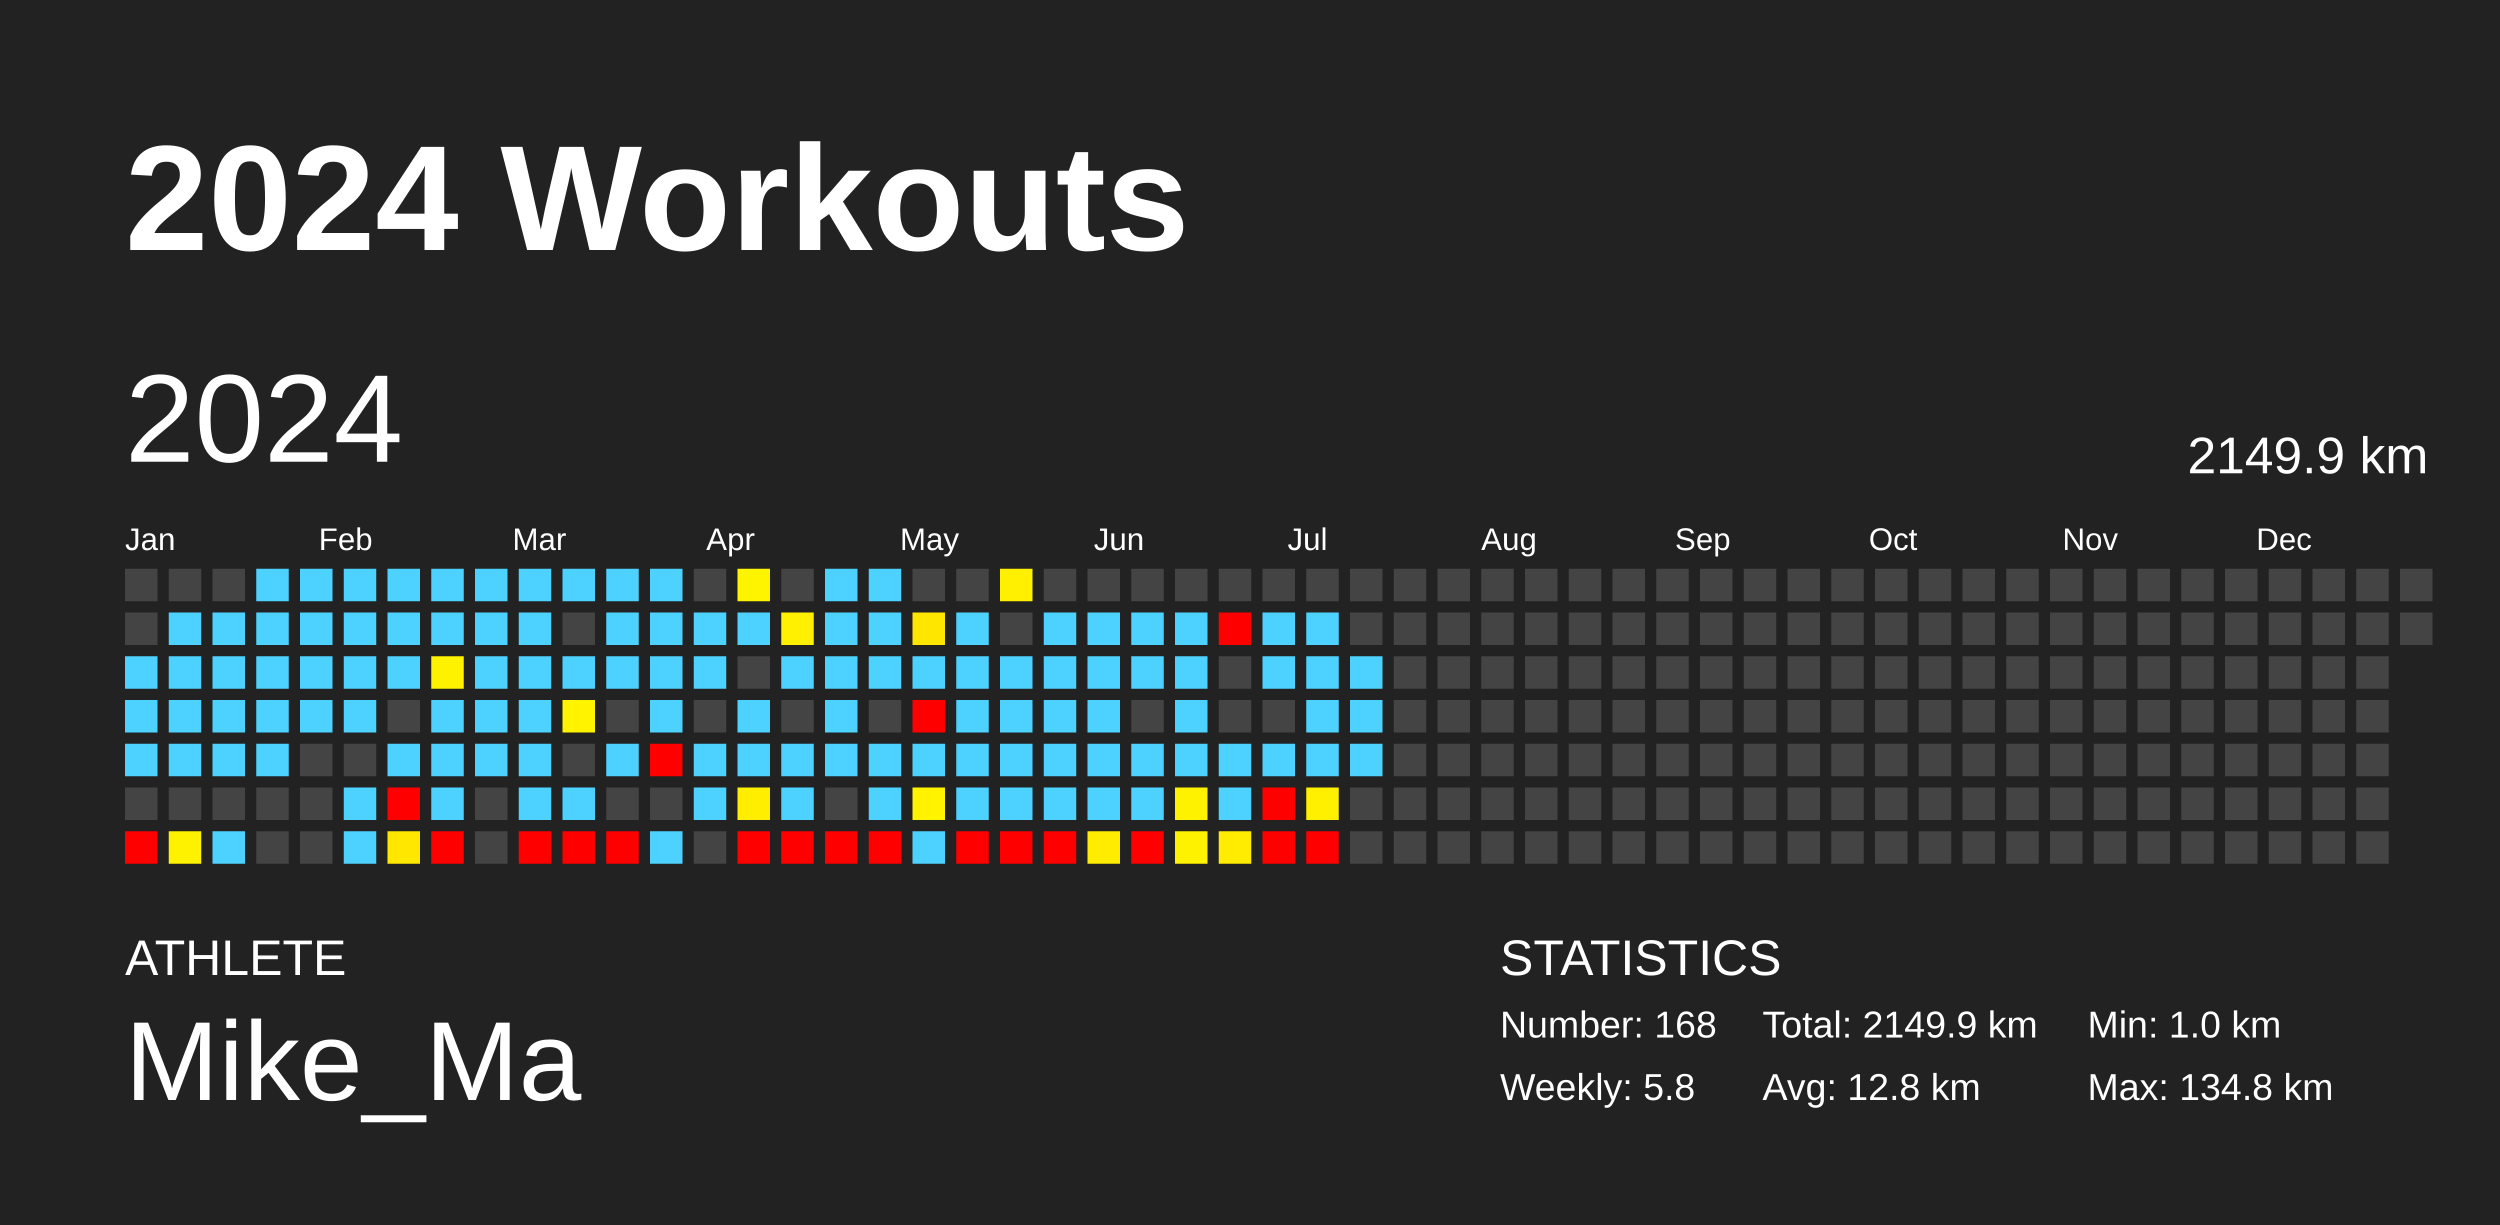
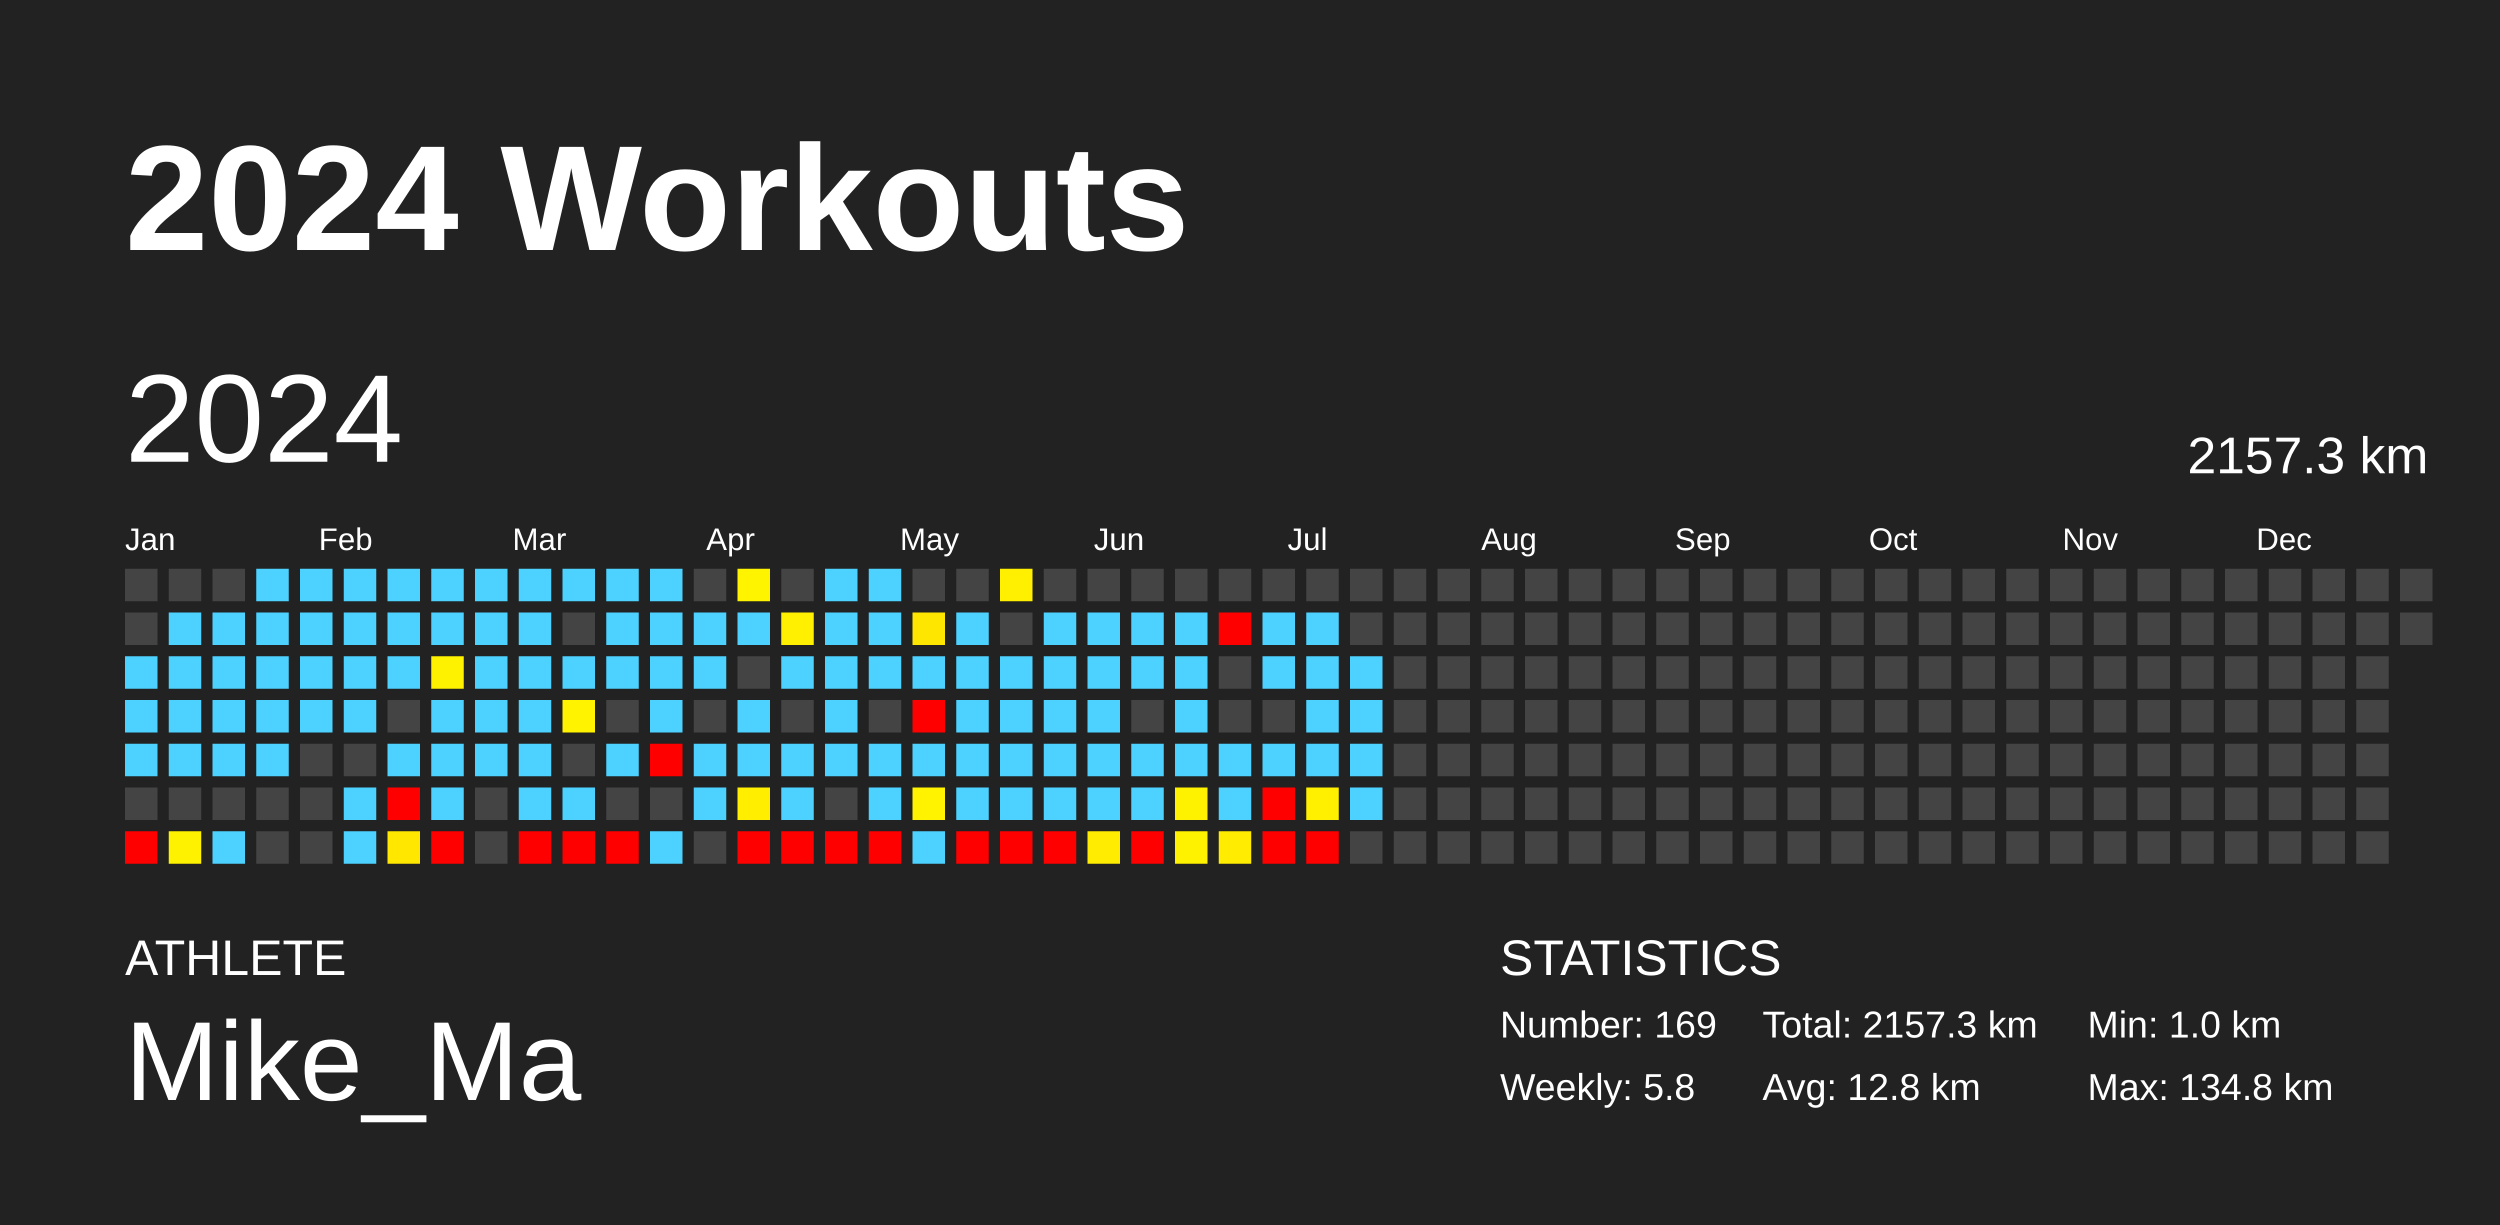
<svg xmlns="http://www.w3.org/2000/svg" baseProfile="full" height="98mm" version="1.1" viewBox="0,0,200,98" width="200mm">
  <defs />
  <rect fill="#222222" height="98" width="200" x="0" y="0" />
  <text fill="#FFFFFF" style="font-size:12px; font-family:Arial; font-weight:bold;" x="10" y="20">2024 Workouts</text>
  <text fill="#FFFFFF" style="font-size:4px; font-family:Arial" x="10" y="78">ATHLETE</text>
  <text fill="#FFFFFF" style="font-size:9px; font-family:Arial" x="10" y="88">Mike_Ma</text>
  <text fill="#FFFFFF" style="font-size:4px; font-family:Arial" x="120" y="78">STATISTICS</text>
-   <text fill="#FFFFFF" style="font-size:3px; font-family:Arial" x="120" y="83">Number: 168</text>
+   <text fill="#FFFFFF" style="font-size:3px; font-family:Arial" x="120" y="83">Number: 169</text>
  <text fill="#FFFFFF" style="font-size:3px; font-family:Arial" x="120" y="88">Weekly: 5.8</text>
-   <text fill="#FFFFFF" style="font-size:3px; font-family:Arial" x="141" y="83">Total: 2149.9 km</text>
+   <text fill="#FFFFFF" style="font-size:3px; font-family:Arial" x="141" y="83">Total: 2157.3 km</text>
  <text fill="#FFFFFF" style="font-size:3px; font-family:Arial" x="141" y="88">Avg: 12.8 km</text>
  <text fill="#FFFFFF" style="font-size:3px; font-family:Arial" x="167" y="83">Min: 1.0 km</text>
  <text fill="#FFFFFF" style="font-size:3px; font-family:Arial" x="167" y="88">Max: 134.8 km</text>
  <text dominant-baseline="hanging" fill="#FFFFFF" style="font-size:10.0px; font-family:Arial;" x="10" y="30">2024</text>
-   <text dominant-baseline="hanging" fill="#FFFFFF" style="font-size:4.125px; font-family:Arial;" x="175" y="35">2149.9 km</text>
+   <text dominant-baseline="hanging" fill="#FFFFFF" style="font-size:4.125px; font-family:Arial;" x="175" y="35">2157.3 km</text>
  <text fill="#FFFFFF" style="font-size:2.5px; font-family:Arial" x="10.0" y="44">Jan</text>
  <text fill="#FFFFFF" style="font-size:2.5px; font-family:Arial" x="25.5" y="44">Feb</text>
  <text fill="#FFFFFF" style="font-size:2.5px; font-family:Arial" x="41.0" y="44">Mar</text>
  <text fill="#FFFFFF" style="font-size:2.5px; font-family:Arial" x="56.5" y="44">Apr</text>
  <text fill="#FFFFFF" style="font-size:2.5px; font-family:Arial" x="72.0" y="44">May</text>
  <text fill="#FFFFFF" style="font-size:2.5px; font-family:Arial" x="87.5" y="44">Jun</text>
  <text fill="#FFFFFF" style="font-size:2.5px; font-family:Arial" x="103.0" y="44">Jul</text>
  <text fill="#FFFFFF" style="font-size:2.5px; font-family:Arial" x="118.5" y="44">Aug</text>
  <text fill="#FFFFFF" style="font-size:2.5px; font-family:Arial" x="134.0" y="44">Sep</text>
  <text fill="#FFFFFF" style="font-size:2.5px; font-family:Arial" x="149.5" y="44">Oct</text>
  <text fill="#FFFFFF" style="font-size:2.5px; font-family:Arial" x="165.0" y="44">Nov</text>
  <text fill="#FFFFFF" style="font-size:2.5px; font-family:Arial" x="180.5" y="44">Dec</text>
  <rect fill="#444444" height="2.6" width="2.6" x="10.0" y="45.5" />
  <rect fill="#444444" height="2.6" width="2.6" x="10.0" y="49.0" />
  <rect fill="#4dd2ff" height="2.6" width="2.6" x="10.0" y="52.5" />
  <rect fill="#4dd2ff" height="2.6" width="2.6" x="10.0" y="56.0" />
  <rect fill="#4dd2ff" height="2.6" width="2.6" x="10.0" y="59.5" />
  <rect fill="#444444" height="2.6" width="2.6" x="10.0" y="63.0" />
  <rect fill="red" height="2.6" width="2.6" x="10.0" y="66.5" />
  <rect fill="#444444" height="2.6" width="2.6" x="13.5" y="45.5" />
  <rect fill="#4dd2ff" height="2.6" width="2.6" x="13.5" y="49.0" />
  <rect fill="#4dd2ff" height="2.6" width="2.6" x="13.5" y="52.5" />
  <rect fill="#4dd2ff" height="2.6" width="2.6" x="13.5" y="56.0" />
  <rect fill="#4dd2ff" height="2.6" width="2.6" x="13.5" y="59.5" />
  <rect fill="#444444" height="2.6" width="2.6" x="13.5" y="63.0" />
  <rect fill="#fff200" height="2.6" width="2.6" x="13.5" y="66.5" />
  <rect fill="#444444" height="2.6" width="2.6" x="17.0" y="45.5" />
  <rect fill="#4dd2ff" height="2.6" width="2.6" x="17.0" y="49.0" />
  <rect fill="#4dd2ff" height="2.6" width="2.6" x="17.0" y="52.5" />
  <rect fill="#4dd2ff" height="2.6" width="2.6" x="17.0" y="56.0" />
  <rect fill="#4dd2ff" height="2.6" width="2.6" x="17.0" y="59.5" />
  <rect fill="#444444" height="2.6" width="2.6" x="17.0" y="63.0" />
  <rect fill="#4dd2ff" height="2.6" width="2.6" x="17.0" y="66.5" />
  <rect fill="#4dd2ff" height="2.6" width="2.6" x="20.5" y="45.5" />
  <rect fill="#4dd2ff" height="2.6" width="2.6" x="20.5" y="49.0" />
  <rect fill="#4dd2ff" height="2.6" width="2.6" x="20.5" y="52.5" />
  <rect fill="#4dd2ff" height="2.6" width="2.6" x="20.5" y="56.0" />
  <rect fill="#4dd2ff" height="2.6" width="2.6" x="20.5" y="59.5" />
  <rect fill="#444444" height="2.6" width="2.6" x="20.5" y="63.0" />
  <rect fill="#444444" height="2.6" width="2.6" x="20.5" y="66.5" />
  <rect fill="#4dd2ff" height="2.6" width="2.6" x="24.0" y="45.5" />
  <rect fill="#4dd2ff" height="2.6" width="2.6" x="24.0" y="49.0" />
  <rect fill="#4dd2ff" height="2.6" width="2.6" x="24.0" y="52.5" />
  <rect fill="#4dd2ff" height="2.6" width="2.6" x="24.0" y="56.0" />
  <rect fill="#444444" height="2.6" width="2.6" x="24.0" y="59.5" />
  <rect fill="#444444" height="2.6" width="2.6" x="24.0" y="63.0" />
  <rect fill="#444444" height="2.6" width="2.6" x="24.0" y="66.5" />
  <rect fill="#4dd2ff" height="2.6" width="2.6" x="27.5" y="45.5" />
  <rect fill="#4dd2ff" height="2.6" width="2.6" x="27.5" y="49.0" />
  <rect fill="#4dd2ff" height="2.6" width="2.6" x="27.5" y="52.5" />
  <rect fill="#4dd2ff" height="2.6" width="2.6" x="27.5" y="56.0" />
  <rect fill="#444444" height="2.6" width="2.6" x="27.5" y="59.5" />
  <rect fill="#4dd2ff" height="2.6" width="2.6" x="27.5" y="63.0" />
  <rect fill="#4dd2ff" height="2.6" width="2.6" x="27.5" y="66.5" />
  <rect fill="#4dd2ff" height="2.6" width="2.6" x="31.0" y="45.5" />
  <rect fill="#4dd2ff" height="2.6" width="2.6" x="31.0" y="49.0" />
  <rect fill="#4dd2ff" height="2.6" width="2.6" x="31.0" y="52.5" />
  <rect fill="#444444" height="2.6" width="2.6" x="31.0" y="56.0" />
  <rect fill="#4dd2ff" height="2.6" width="2.6" x="31.0" y="59.5" />
  <rect fill="red" height="2.6" width="2.6" x="31.0" y="63.0" />
  <rect fill="#ffe700" height="2.6" width="2.6" x="31.0" y="66.5" />
  <rect fill="#4dd2ff" height="2.6" width="2.6" x="34.5" y="45.5" />
  <rect fill="#4dd2ff" height="2.6" width="2.6" x="34.5" y="49.0" />
  <rect fill="#fff200" height="2.6" width="2.6" x="34.5" y="52.5" />
  <rect fill="#4dd2ff" height="2.6" width="2.6" x="34.5" y="56.0" />
  <rect fill="#4dd2ff" height="2.6" width="2.6" x="34.5" y="59.5" />
  <rect fill="#4dd2ff" height="2.6" width="2.6" x="34.5" y="63.0" />
  <rect fill="red" height="2.6" width="2.6" x="34.5" y="66.5" />
  <rect fill="#4dd2ff" height="2.6" width="2.6" x="38.0" y="45.5" />
  <rect fill="#4dd2ff" height="2.6" width="2.6" x="38.0" y="49.0" />
  <rect fill="#4dd2ff" height="2.6" width="2.6" x="38.0" y="52.5" />
  <rect fill="#4dd2ff" height="2.6" width="2.6" x="38.0" y="56.0" />
  <rect fill="#4dd2ff" height="2.6" width="2.6" x="38.0" y="59.5" />
  <rect fill="#444444" height="2.6" width="2.6" x="38.0" y="63.0" />
  <rect fill="#444444" height="2.6" width="2.6" x="38.0" y="66.5" />
  <rect fill="#4dd2ff" height="2.6" width="2.6" x="41.5" y="45.5" />
  <rect fill="#4dd2ff" height="2.6" width="2.6" x="41.5" y="49.0" />
  <rect fill="#4dd2ff" height="2.6" width="2.6" x="41.5" y="52.5" />
  <rect fill="#4dd2ff" height="2.6" width="2.6" x="41.5" y="56.0" />
  <rect fill="#4dd2ff" height="2.6" width="2.6" x="41.5" y="59.5" />
  <rect fill="#4dd2ff" height="2.6" width="2.6" x="41.5" y="63.0" />
  <rect fill="red" height="2.6" width="2.6" x="41.5" y="66.5" />
  <rect fill="#4dd2ff" height="2.6" width="2.6" x="45.0" y="45.5" />
  <rect fill="#444444" height="2.6" width="2.6" x="45.0" y="49.0" />
  <rect fill="#4dd2ff" height="2.6" width="2.6" x="45.0" y="52.5" />
  <rect fill="#fff300" height="2.6" width="2.6" x="45.0" y="56.0" />
  <rect fill="#444444" height="2.6" width="2.6" x="45.0" y="59.5" />
  <rect fill="#4dd2ff" height="2.6" width="2.6" x="45.0" y="63.0" />
  <rect fill="red" height="2.6" width="2.6" x="45.0" y="66.5" />
  <rect fill="#4dd2ff" height="2.6" width="2.6" x="48.5" y="45.5" />
  <rect fill="#4dd2ff" height="2.6" width="2.6" x="48.5" y="49.0" />
  <rect fill="#4dd2ff" height="2.6" width="2.6" x="48.5" y="52.5" />
  <rect fill="#444444" height="2.6" width="2.6" x="48.5" y="56.0" />
  <rect fill="#4dd2ff" height="2.6" width="2.6" x="48.5" y="59.5" />
  <rect fill="#444444" height="2.6" width="2.6" x="48.5" y="63.0" />
  <rect fill="red" height="2.6" width="2.6" x="48.5" y="66.5" />
  <rect fill="#4dd2ff" height="2.6" width="2.6" x="52.0" y="45.5" />
  <rect fill="#4dd2ff" height="2.6" width="2.6" x="52.0" y="49.0" />
  <rect fill="#4dd2ff" height="2.6" width="2.6" x="52.0" y="52.5" />
  <rect fill="#4dd2ff" height="2.6" width="2.6" x="52.0" y="56.0" />
  <rect fill="red" height="2.6" width="2.6" x="52.0" y="59.5" />
  <rect fill="#444444" height="2.6" width="2.6" x="52.0" y="63.0" />
  <rect fill="#4dd2ff" height="2.6" width="2.6" x="52.0" y="66.5" />
  <rect fill="#444444" height="2.6" width="2.6" x="55.5" y="45.5" />
  <rect fill="#4dd2ff" height="2.6" width="2.6" x="55.5" y="49.0" />
  <rect fill="#4dd2ff" height="2.6" width="2.6" x="55.5" y="52.5" />
  <rect fill="#444444" height="2.6" width="2.6" x="55.5" y="56.0" />
  <rect fill="#4dd2ff" height="2.6" width="2.6" x="55.5" y="59.5" />
  <rect fill="#4dd2ff" height="2.6" width="2.6" x="55.5" y="63.0" />
  <rect fill="#444444" height="2.6" width="2.6" x="55.5" y="66.5" />
  <rect fill="#fff400" height="2.6" width="2.6" x="59.0" y="45.5" />
  <rect fill="#4dd2ff" height="2.6" width="2.6" x="59.0" y="49.0" />
  <rect fill="#444444" height="2.6" width="2.6" x="59.0" y="52.5" />
  <rect fill="#4dd2ff" height="2.6" width="2.6" x="59.0" y="56.0" />
  <rect fill="#4dd2ff" height="2.6" width="2.6" x="59.0" y="59.5" />
  <rect fill="#ffee00" height="2.6" width="2.6" x="59.0" y="63.0" />
  <rect fill="red" height="2.6" width="2.6" x="59.0" y="66.5" />
  <rect fill="#444444" height="2.6" width="2.6" x="62.5" y="45.5" />
  <rect fill="#ffef00" height="2.6" width="2.6" x="62.5" y="49.0" />
  <rect fill="#4dd2ff" height="2.6" width="2.6" x="62.5" y="52.5" />
  <rect fill="#444444" height="2.6" width="2.6" x="62.5" y="56.0" />
  <rect fill="#4dd2ff" height="2.6" width="2.6" x="62.5" y="59.5" />
  <rect fill="#4dd2ff" height="2.6" width="2.6" x="62.5" y="63.0" />
  <rect fill="red" height="2.6" width="2.6" x="62.5" y="66.5" />
  <rect fill="#4dd2ff" height="2.6" width="2.6" x="66.0" y="45.5" />
  <rect fill="#4dd2ff" height="2.6" width="2.6" x="66.0" y="49.0" />
  <rect fill="#4dd2ff" height="2.6" width="2.6" x="66.0" y="52.5" />
  <rect fill="#4dd2ff" height="2.6" width="2.6" x="66.0" y="56.0" />
  <rect fill="#4dd2ff" height="2.6" width="2.6" x="66.0" y="59.5" />
  <rect fill="#444444" height="2.6" width="2.6" x="66.0" y="63.0" />
  <rect fill="red" height="2.6" width="2.6" x="66.0" y="66.5" />
  <rect fill="#4dd2ff" height="2.6" width="2.6" x="69.5" y="45.5" />
  <rect fill="#4dd2ff" height="2.6" width="2.6" x="69.5" y="49.0" />
  <rect fill="#4dd2ff" height="2.6" width="2.6" x="69.5" y="52.5" />
  <rect fill="#444444" height="2.6" width="2.6" x="69.5" y="56.0" />
  <rect fill="#4dd2ff" height="2.6" width="2.6" x="69.5" y="59.5" />
  <rect fill="#4dd2ff" height="2.6" width="2.6" x="69.5" y="63.0" />
  <rect fill="red" height="2.6" width="2.6" x="69.5" y="66.5" />
  <rect fill="#444444" height="2.6" width="2.6" x="73.0" y="45.5" />
  <rect fill="#ffe600" height="2.6" width="2.6" x="73.0" y="49.0" />
  <rect fill="#4dd2ff" height="2.6" width="2.6" x="73.0" y="52.5" />
  <rect fill="red" height="2.6" width="2.6" x="73.0" y="56.0" />
  <rect fill="#4dd2ff" height="2.6" width="2.6" x="73.0" y="59.5" />
  <rect fill="#fff300" height="2.6" width="2.6" x="73.0" y="63.0" />
  <rect fill="#4dd2ff" height="2.6" width="2.6" x="73.0" y="66.5" />
  <rect fill="#444444" height="2.6" width="2.6" x="76.5" y="45.5" />
  <rect fill="#4dd2ff" height="2.6" width="2.6" x="76.5" y="49.0" />
  <rect fill="#4dd2ff" height="2.6" width="2.6" x="76.5" y="52.5" />
  <rect fill="#4dd2ff" height="2.6" width="2.6" x="76.5" y="56.0" />
  <rect fill="#4dd2ff" height="2.6" width="2.6" x="76.5" y="59.5" />
  <rect fill="#4dd2ff" height="2.6" width="2.6" x="76.5" y="63.0" />
  <rect fill="red" height="2.6" width="2.6" x="76.5" y="66.5" />
  <rect fill="#ffef00" height="2.6" width="2.6" x="80.0" y="45.5" />
  <rect fill="#444444" height="2.6" width="2.6" x="80.0" y="49.0" />
  <rect fill="#4dd2ff" height="2.6" width="2.6" x="80.0" y="52.5" />
  <rect fill="#4dd2ff" height="2.6" width="2.6" x="80.0" y="56.0" />
  <rect fill="#4dd2ff" height="2.6" width="2.6" x="80.0" y="59.5" />
  <rect fill="#4dd2ff" height="2.6" width="2.6" x="80.0" y="63.0" />
  <rect fill="red" height="2.6" width="2.6" x="80.0" y="66.5" />
  <rect fill="#444444" height="2.6" width="2.6" x="83.5" y="45.5" />
  <rect fill="#4dd2ff" height="2.6" width="2.6" x="83.5" y="49.0" />
  <rect fill="#4dd2ff" height="2.6" width="2.6" x="83.5" y="52.5" />
  <rect fill="#4dd2ff" height="2.6" width="2.6" x="83.5" y="56.0" />
  <rect fill="#4dd2ff" height="2.6" width="2.6" x="83.5" y="59.5" />
  <rect fill="#4dd2ff" height="2.6" width="2.6" x="83.5" y="63.0" />
  <rect fill="red" height="2.6" width="2.6" x="83.5" y="66.5" />
  <rect fill="#444444" height="2.6" width="2.6" x="87.0" y="45.5" />
  <rect fill="#4dd2ff" height="2.6" width="2.6" x="87.0" y="49.0" />
  <rect fill="#4dd2ff" height="2.6" width="2.6" x="87.0" y="52.5" />
  <rect fill="#4dd2ff" height="2.6" width="2.6" x="87.0" y="56.0" />
  <rect fill="#4dd2ff" height="2.6" width="2.6" x="87.0" y="59.5" />
  <rect fill="#4dd2ff" height="2.6" width="2.6" x="87.0" y="63.0" />
  <rect fill="#ffec00" height="2.6" width="2.6" x="87.0" y="66.5" />
  <rect fill="#444444" height="2.6" width="2.6" x="90.5" y="45.5" />
  <rect fill="#4dd2ff" height="2.6" width="2.6" x="90.5" y="49.0" />
  <rect fill="#4dd2ff" height="2.6" width="2.6" x="90.5" y="52.5" />
  <rect fill="#444444" height="2.6" width="2.6" x="90.5" y="56.0" />
  <rect fill="#4dd2ff" height="2.6" width="2.6" x="90.5" y="59.5" />
  <rect fill="#4dd2ff" height="2.6" width="2.6" x="90.5" y="63.0" />
  <rect fill="red" height="2.6" width="2.6" x="90.5" y="66.5" />
  <rect fill="#444444" height="2.6" width="2.6" x="94.0" y="45.5" />
  <rect fill="#4dd2ff" height="2.6" width="2.6" x="94.0" y="49.0" />
  <rect fill="#4dd2ff" height="2.6" width="2.6" x="94.0" y="52.5" />
  <rect fill="#4dd2ff" height="2.6" width="2.6" x="94.0" y="56.0" />
  <rect fill="#4dd2ff" height="2.6" width="2.6" x="94.0" y="59.5" />
  <rect fill="#fff200" height="2.6" width="2.6" x="94.0" y="63.0" />
  <rect fill="#fff200" height="2.6" width="2.6" x="94.0" y="66.5" />
  <rect fill="#444444" height="2.6" width="2.6" x="97.5" y="45.5" />
  <rect fill="red" height="2.6" width="2.6" x="97.5" y="49.0" />
  <rect fill="#444444" height="2.6" width="2.6" x="97.5" y="52.5" />
  <rect fill="#444444" height="2.6" width="2.6" x="97.5" y="56.0" />
  <rect fill="#4dd2ff" height="2.6" width="2.6" x="97.5" y="59.5" />
  <rect fill="#4dd2ff" height="2.6" width="2.6" x="97.5" y="63.0" />
  <rect fill="#ffec00" height="2.6" width="2.6" x="97.5" y="66.5" />
  <rect fill="#444444" height="2.6" width="2.6" x="101.0" y="45.5" />
  <rect fill="#4dd2ff" height="2.6" width="2.6" x="101.0" y="49.0" />
  <rect fill="#4dd2ff" height="2.6" width="2.6" x="101.0" y="52.5" />
  <rect fill="#444444" height="2.6" width="2.6" x="101.0" y="56.0" />
  <rect fill="#4dd2ff" height="2.6" width="2.6" x="101.0" y="59.5" />
  <rect fill="red" height="2.6" width="2.6" x="101.0" y="63.0" />
  <rect fill="red" height="2.6" width="2.6" x="101.0" y="66.5" />
  <rect fill="#444444" height="2.6" width="2.6" x="104.5" y="45.5" />
  <rect fill="#4dd2ff" height="2.6" width="2.6" x="104.5" y="49.0" />
  <rect fill="#4dd2ff" height="2.6" width="2.6" x="104.5" y="52.5" />
  <rect fill="#4dd2ff" height="2.6" width="2.6" x="104.5" y="56.0" />
  <rect fill="#4dd2ff" height="2.6" width="2.6" x="104.5" y="59.5" />
  <rect fill="#fff000" height="2.6" width="2.6" x="104.5" y="63.0" />
  <rect fill="red" height="2.6" width="2.6" x="104.5" y="66.5" />
  <rect fill="#444444" height="2.6" width="2.6" x="108.0" y="45.5" />
  <rect fill="#444444" height="2.6" width="2.6" x="108.0" y="49.0" />
  <rect fill="#4dd2ff" height="2.6" width="2.6" x="108.0" y="52.5" />
  <rect fill="#4dd2ff" height="2.6" width="2.6" x="108.0" y="56.0" />
  <rect fill="#4dd2ff" height="2.6" width="2.6" x="108.0" y="59.5" />
-   <rect fill="#444444" height="2.6" width="2.6" x="108.0" y="63.0" />
+   <rect fill="#4dd2ff" height="2.6" width="2.6" x="108.0" y="63.0" />
  <rect fill="#444444" height="2.6" width="2.6" x="108.0" y="66.5" />
  <rect fill="#444444" height="2.6" width="2.6" x="111.5" y="45.5" />
  <rect fill="#444444" height="2.6" width="2.6" x="111.5" y="49.0" />
  <rect fill="#444444" height="2.6" width="2.6" x="111.5" y="52.5" />
  <rect fill="#444444" height="2.6" width="2.6" x="111.5" y="56.0" />
  <rect fill="#444444" height="2.6" width="2.6" x="111.5" y="59.5" />
  <rect fill="#444444" height="2.6" width="2.6" x="111.5" y="63.0" />
  <rect fill="#444444" height="2.6" width="2.6" x="111.5" y="66.5" />
  <rect fill="#444444" height="2.6" width="2.6" x="115.0" y="45.5" />
  <rect fill="#444444" height="2.6" width="2.6" x="115.0" y="49.0" />
  <rect fill="#444444" height="2.6" width="2.6" x="115.0" y="52.5" />
  <rect fill="#444444" height="2.6" width="2.6" x="115.0" y="56.0" />
  <rect fill="#444444" height="2.6" width="2.6" x="115.0" y="59.5" />
  <rect fill="#444444" height="2.6" width="2.6" x="115.0" y="63.0" />
  <rect fill="#444444" height="2.6" width="2.6" x="115.0" y="66.5" />
  <rect fill="#444444" height="2.6" width="2.6" x="118.5" y="45.5" />
  <rect fill="#444444" height="2.6" width="2.6" x="118.5" y="49.0" />
  <rect fill="#444444" height="2.6" width="2.6" x="118.5" y="52.5" />
  <rect fill="#444444" height="2.6" width="2.6" x="118.5" y="56.0" />
  <rect fill="#444444" height="2.6" width="2.6" x="118.5" y="59.5" />
  <rect fill="#444444" height="2.6" width="2.6" x="118.5" y="63.0" />
  <rect fill="#444444" height="2.6" width="2.6" x="118.5" y="66.5" />
  <rect fill="#444444" height="2.6" width="2.6" x="122.0" y="45.5" />
  <rect fill="#444444" height="2.6" width="2.6" x="122.0" y="49.0" />
  <rect fill="#444444" height="2.6" width="2.6" x="122.0" y="52.5" />
  <rect fill="#444444" height="2.6" width="2.6" x="122.0" y="56.0" />
  <rect fill="#444444" height="2.6" width="2.6" x="122.0" y="59.5" />
  <rect fill="#444444" height="2.6" width="2.6" x="122.0" y="63.0" />
  <rect fill="#444444" height="2.6" width="2.6" x="122.0" y="66.5" />
  <rect fill="#444444" height="2.6" width="2.6" x="125.5" y="45.5" />
  <rect fill="#444444" height="2.6" width="2.6" x="125.5" y="49.0" />
  <rect fill="#444444" height="2.6" width="2.6" x="125.5" y="52.5" />
  <rect fill="#444444" height="2.6" width="2.6" x="125.5" y="56.0" />
  <rect fill="#444444" height="2.6" width="2.6" x="125.5" y="59.5" />
  <rect fill="#444444" height="2.6" width="2.6" x="125.5" y="63.0" />
  <rect fill="#444444" height="2.6" width="2.6" x="125.5" y="66.5" />
  <rect fill="#444444" height="2.6" width="2.6" x="129.0" y="45.5" />
  <rect fill="#444444" height="2.6" width="2.6" x="129.0" y="49.0" />
  <rect fill="#444444" height="2.6" width="2.6" x="129.0" y="52.5" />
  <rect fill="#444444" height="2.6" width="2.6" x="129.0" y="56.0" />
  <rect fill="#444444" height="2.6" width="2.6" x="129.0" y="59.5" />
  <rect fill="#444444" height="2.6" width="2.6" x="129.0" y="63.0" />
  <rect fill="#444444" height="2.6" width="2.6" x="129.0" y="66.5" />
  <rect fill="#444444" height="2.6" width="2.6" x="132.5" y="45.5" />
  <rect fill="#444444" height="2.6" width="2.6" x="132.5" y="49.0" />
  <rect fill="#444444" height="2.6" width="2.6" x="132.5" y="52.5" />
  <rect fill="#444444" height="2.6" width="2.6" x="132.5" y="56.0" />
  <rect fill="#444444" height="2.6" width="2.6" x="132.5" y="59.5" />
  <rect fill="#444444" height="2.6" width="2.6" x="132.5" y="63.0" />
  <rect fill="#444444" height="2.6" width="2.6" x="132.5" y="66.5" />
  <rect fill="#444444" height="2.6" width="2.6" x="136.0" y="45.5" />
  <rect fill="#444444" height="2.6" width="2.6" x="136.0" y="49.0" />
  <rect fill="#444444" height="2.6" width="2.6" x="136.0" y="52.5" />
  <rect fill="#444444" height="2.6" width="2.6" x="136.0" y="56.0" />
  <rect fill="#444444" height="2.6" width="2.6" x="136.0" y="59.5" />
  <rect fill="#444444" height="2.6" width="2.6" x="136.0" y="63.0" />
  <rect fill="#444444" height="2.6" width="2.6" x="136.0" y="66.5" />
  <rect fill="#444444" height="2.6" width="2.6" x="139.5" y="45.5" />
  <rect fill="#444444" height="2.6" width="2.6" x="139.5" y="49.0" />
  <rect fill="#444444" height="2.6" width="2.6" x="139.5" y="52.5" />
  <rect fill="#444444" height="2.6" width="2.6" x="139.5" y="56.0" />
  <rect fill="#444444" height="2.6" width="2.6" x="139.5" y="59.5" />
  <rect fill="#444444" height="2.6" width="2.6" x="139.5" y="63.0" />
  <rect fill="#444444" height="2.6" width="2.6" x="139.5" y="66.5" />
  <rect fill="#444444" height="2.6" width="2.6" x="143.0" y="45.5" />
  <rect fill="#444444" height="2.6" width="2.6" x="143.0" y="49.0" />
  <rect fill="#444444" height="2.6" width="2.6" x="143.0" y="52.5" />
  <rect fill="#444444" height="2.6" width="2.6" x="143.0" y="56.0" />
  <rect fill="#444444" height="2.6" width="2.6" x="143.0" y="59.5" />
  <rect fill="#444444" height="2.6" width="2.6" x="143.0" y="63.0" />
  <rect fill="#444444" height="2.6" width="2.6" x="143.0" y="66.5" />
  <rect fill="#444444" height="2.6" width="2.6" x="146.5" y="45.5" />
  <rect fill="#444444" height="2.6" width="2.6" x="146.5" y="49.0" />
  <rect fill="#444444" height="2.6" width="2.6" x="146.5" y="52.5" />
  <rect fill="#444444" height="2.6" width="2.6" x="146.5" y="56.0" />
  <rect fill="#444444" height="2.6" width="2.6" x="146.5" y="59.5" />
  <rect fill="#444444" height="2.6" width="2.6" x="146.5" y="63.0" />
  <rect fill="#444444" height="2.6" width="2.6" x="146.5" y="66.5" />
  <rect fill="#444444" height="2.6" width="2.6" x="150.0" y="45.5" />
  <rect fill="#444444" height="2.6" width="2.6" x="150.0" y="49.0" />
  <rect fill="#444444" height="2.6" width="2.6" x="150.0" y="52.5" />
  <rect fill="#444444" height="2.6" width="2.6" x="150.0" y="56.0" />
  <rect fill="#444444" height="2.6" width="2.6" x="150.0" y="59.5" />
  <rect fill="#444444" height="2.6" width="2.6" x="150.0" y="63.0" />
  <rect fill="#444444" height="2.6" width="2.6" x="150.0" y="66.5" />
  <rect fill="#444444" height="2.6" width="2.6" x="153.5" y="45.5" />
  <rect fill="#444444" height="2.6" width="2.6" x="153.5" y="49.0" />
  <rect fill="#444444" height="2.6" width="2.6" x="153.5" y="52.5" />
  <rect fill="#444444" height="2.6" width="2.6" x="153.5" y="56.0" />
  <rect fill="#444444" height="2.6" width="2.6" x="153.5" y="59.5" />
  <rect fill="#444444" height="2.6" width="2.6" x="153.5" y="63.0" />
  <rect fill="#444444" height="2.6" width="2.6" x="153.5" y="66.5" />
  <rect fill="#444444" height="2.6" width="2.6" x="157.0" y="45.5" />
  <rect fill="#444444" height="2.6" width="2.6" x="157.0" y="49.0" />
  <rect fill="#444444" height="2.6" width="2.6" x="157.0" y="52.5" />
  <rect fill="#444444" height="2.6" width="2.6" x="157.0" y="56.0" />
  <rect fill="#444444" height="2.6" width="2.6" x="157.0" y="59.5" />
  <rect fill="#444444" height="2.6" width="2.6" x="157.0" y="63.0" />
  <rect fill="#444444" height="2.6" width="2.6" x="157.0" y="66.5" />
  <rect fill="#444444" height="2.6" width="2.6" x="160.5" y="45.5" />
  <rect fill="#444444" height="2.6" width="2.6" x="160.5" y="49.0" />
  <rect fill="#444444" height="2.6" width="2.6" x="160.5" y="52.5" />
  <rect fill="#444444" height="2.6" width="2.6" x="160.5" y="56.0" />
  <rect fill="#444444" height="2.6" width="2.6" x="160.5" y="59.5" />
  <rect fill="#444444" height="2.6" width="2.6" x="160.5" y="63.0" />
  <rect fill="#444444" height="2.6" width="2.6" x="160.5" y="66.5" />
  <rect fill="#444444" height="2.6" width="2.6" x="164.0" y="45.5" />
  <rect fill="#444444" height="2.6" width="2.6" x="164.0" y="49.0" />
  <rect fill="#444444" height="2.6" width="2.6" x="164.0" y="52.5" />
  <rect fill="#444444" height="2.6" width="2.6" x="164.0" y="56.0" />
  <rect fill="#444444" height="2.6" width="2.6" x="164.0" y="59.5" />
  <rect fill="#444444" height="2.6" width="2.6" x="164.0" y="63.0" />
  <rect fill="#444444" height="2.6" width="2.6" x="164.0" y="66.5" />
  <rect fill="#444444" height="2.6" width="2.6" x="167.5" y="45.5" />
  <rect fill="#444444" height="2.6" width="2.6" x="167.5" y="49.0" />
  <rect fill="#444444" height="2.6" width="2.6" x="167.5" y="52.5" />
  <rect fill="#444444" height="2.6" width="2.6" x="167.5" y="56.0" />
  <rect fill="#444444" height="2.6" width="2.6" x="167.5" y="59.5" />
  <rect fill="#444444" height="2.6" width="2.6" x="167.5" y="63.0" />
  <rect fill="#444444" height="2.6" width="2.6" x="167.5" y="66.5" />
  <rect fill="#444444" height="2.6" width="2.6" x="171.0" y="45.5" />
  <rect fill="#444444" height="2.6" width="2.6" x="171.0" y="49.0" />
  <rect fill="#444444" height="2.6" width="2.6" x="171.0" y="52.5" />
  <rect fill="#444444" height="2.6" width="2.6" x="171.0" y="56.0" />
  <rect fill="#444444" height="2.6" width="2.6" x="171.0" y="59.5" />
  <rect fill="#444444" height="2.6" width="2.6" x="171.0" y="63.0" />
  <rect fill="#444444" height="2.6" width="2.6" x="171.0" y="66.5" />
  <rect fill="#444444" height="2.6" width="2.6" x="174.5" y="45.5" />
  <rect fill="#444444" height="2.6" width="2.6" x="174.5" y="49.0" />
  <rect fill="#444444" height="2.6" width="2.6" x="174.5" y="52.5" />
  <rect fill="#444444" height="2.6" width="2.6" x="174.5" y="56.0" />
  <rect fill="#444444" height="2.6" width="2.6" x="174.5" y="59.5" />
  <rect fill="#444444" height="2.6" width="2.6" x="174.5" y="63.0" />
  <rect fill="#444444" height="2.6" width="2.6" x="174.5" y="66.5" />
  <rect fill="#444444" height="2.6" width="2.6" x="178.0" y="45.5" />
  <rect fill="#444444" height="2.6" width="2.6" x="178.0" y="49.0" />
  <rect fill="#444444" height="2.6" width="2.6" x="178.0" y="52.5" />
  <rect fill="#444444" height="2.6" width="2.6" x="178.0" y="56.0" />
  <rect fill="#444444" height="2.6" width="2.6" x="178.0" y="59.5" />
  <rect fill="#444444" height="2.6" width="2.6" x="178.0" y="63.0" />
  <rect fill="#444444" height="2.6" width="2.6" x="178.0" y="66.5" />
  <rect fill="#444444" height="2.6" width="2.6" x="181.5" y="45.5" />
  <rect fill="#444444" height="2.6" width="2.6" x="181.5" y="49.0" />
  <rect fill="#444444" height="2.6" width="2.6" x="181.5" y="52.5" />
  <rect fill="#444444" height="2.6" width="2.6" x="181.5" y="56.0" />
  <rect fill="#444444" height="2.6" width="2.6" x="181.5" y="59.5" />
  <rect fill="#444444" height="2.6" width="2.6" x="181.5" y="63.0" />
  <rect fill="#444444" height="2.6" width="2.6" x="181.5" y="66.5" />
  <rect fill="#444444" height="2.6" width="2.6" x="185.0" y="45.5" />
  <rect fill="#444444" height="2.6" width="2.6" x="185.0" y="49.0" />
  <rect fill="#444444" height="2.6" width="2.6" x="185.0" y="52.5" />
  <rect fill="#444444" height="2.6" width="2.6" x="185.0" y="56.0" />
  <rect fill="#444444" height="2.6" width="2.6" x="185.0" y="59.5" />
  <rect fill="#444444" height="2.6" width="2.6" x="185.0" y="63.0" />
  <rect fill="#444444" height="2.6" width="2.6" x="185.0" y="66.5" />
  <rect fill="#444444" height="2.6" width="2.6" x="188.5" y="45.5" />
  <rect fill="#444444" height="2.6" width="2.6" x="188.5" y="49.0" />
  <rect fill="#444444" height="2.6" width="2.6" x="188.5" y="52.5" />
  <rect fill="#444444" height="2.6" width="2.6" x="188.5" y="56.0" />
  <rect fill="#444444" height="2.6" width="2.6" x="188.5" y="59.5" />
  <rect fill="#444444" height="2.6" width="2.6" x="188.5" y="63.0" />
  <rect fill="#444444" height="2.6" width="2.6" x="188.5" y="66.5" />
  <rect fill="#444444" height="2.6" width="2.6" x="192.0" y="45.5" />
  <rect fill="#444444" height="2.6" width="2.6" x="192.0" y="49.0" />
</svg>
